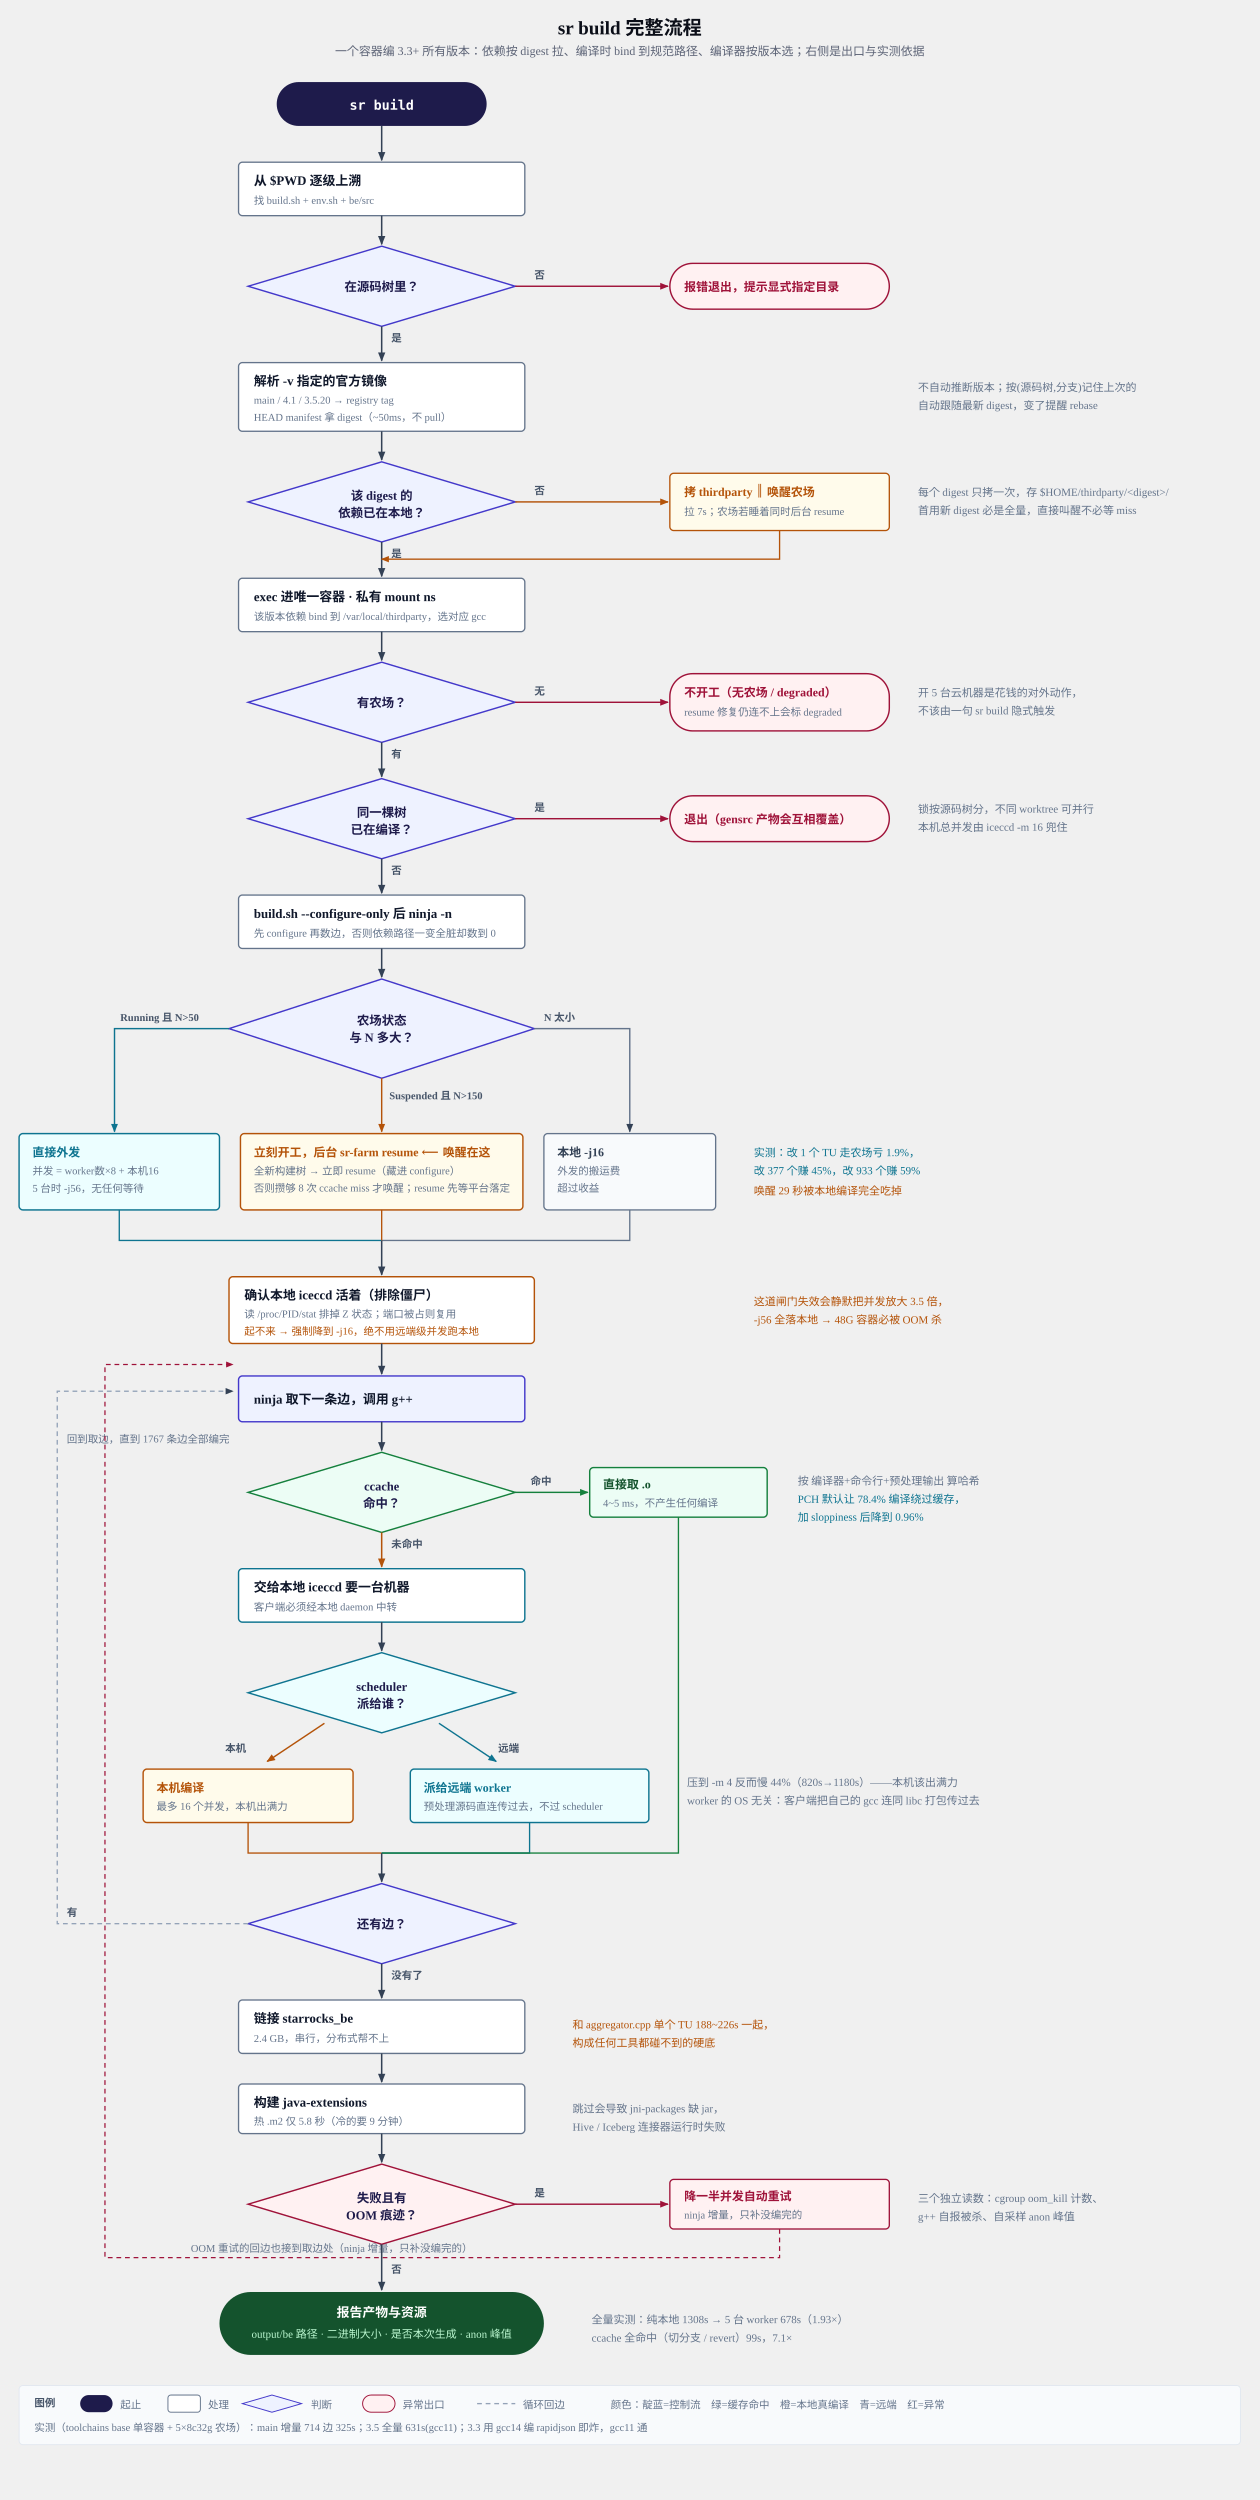
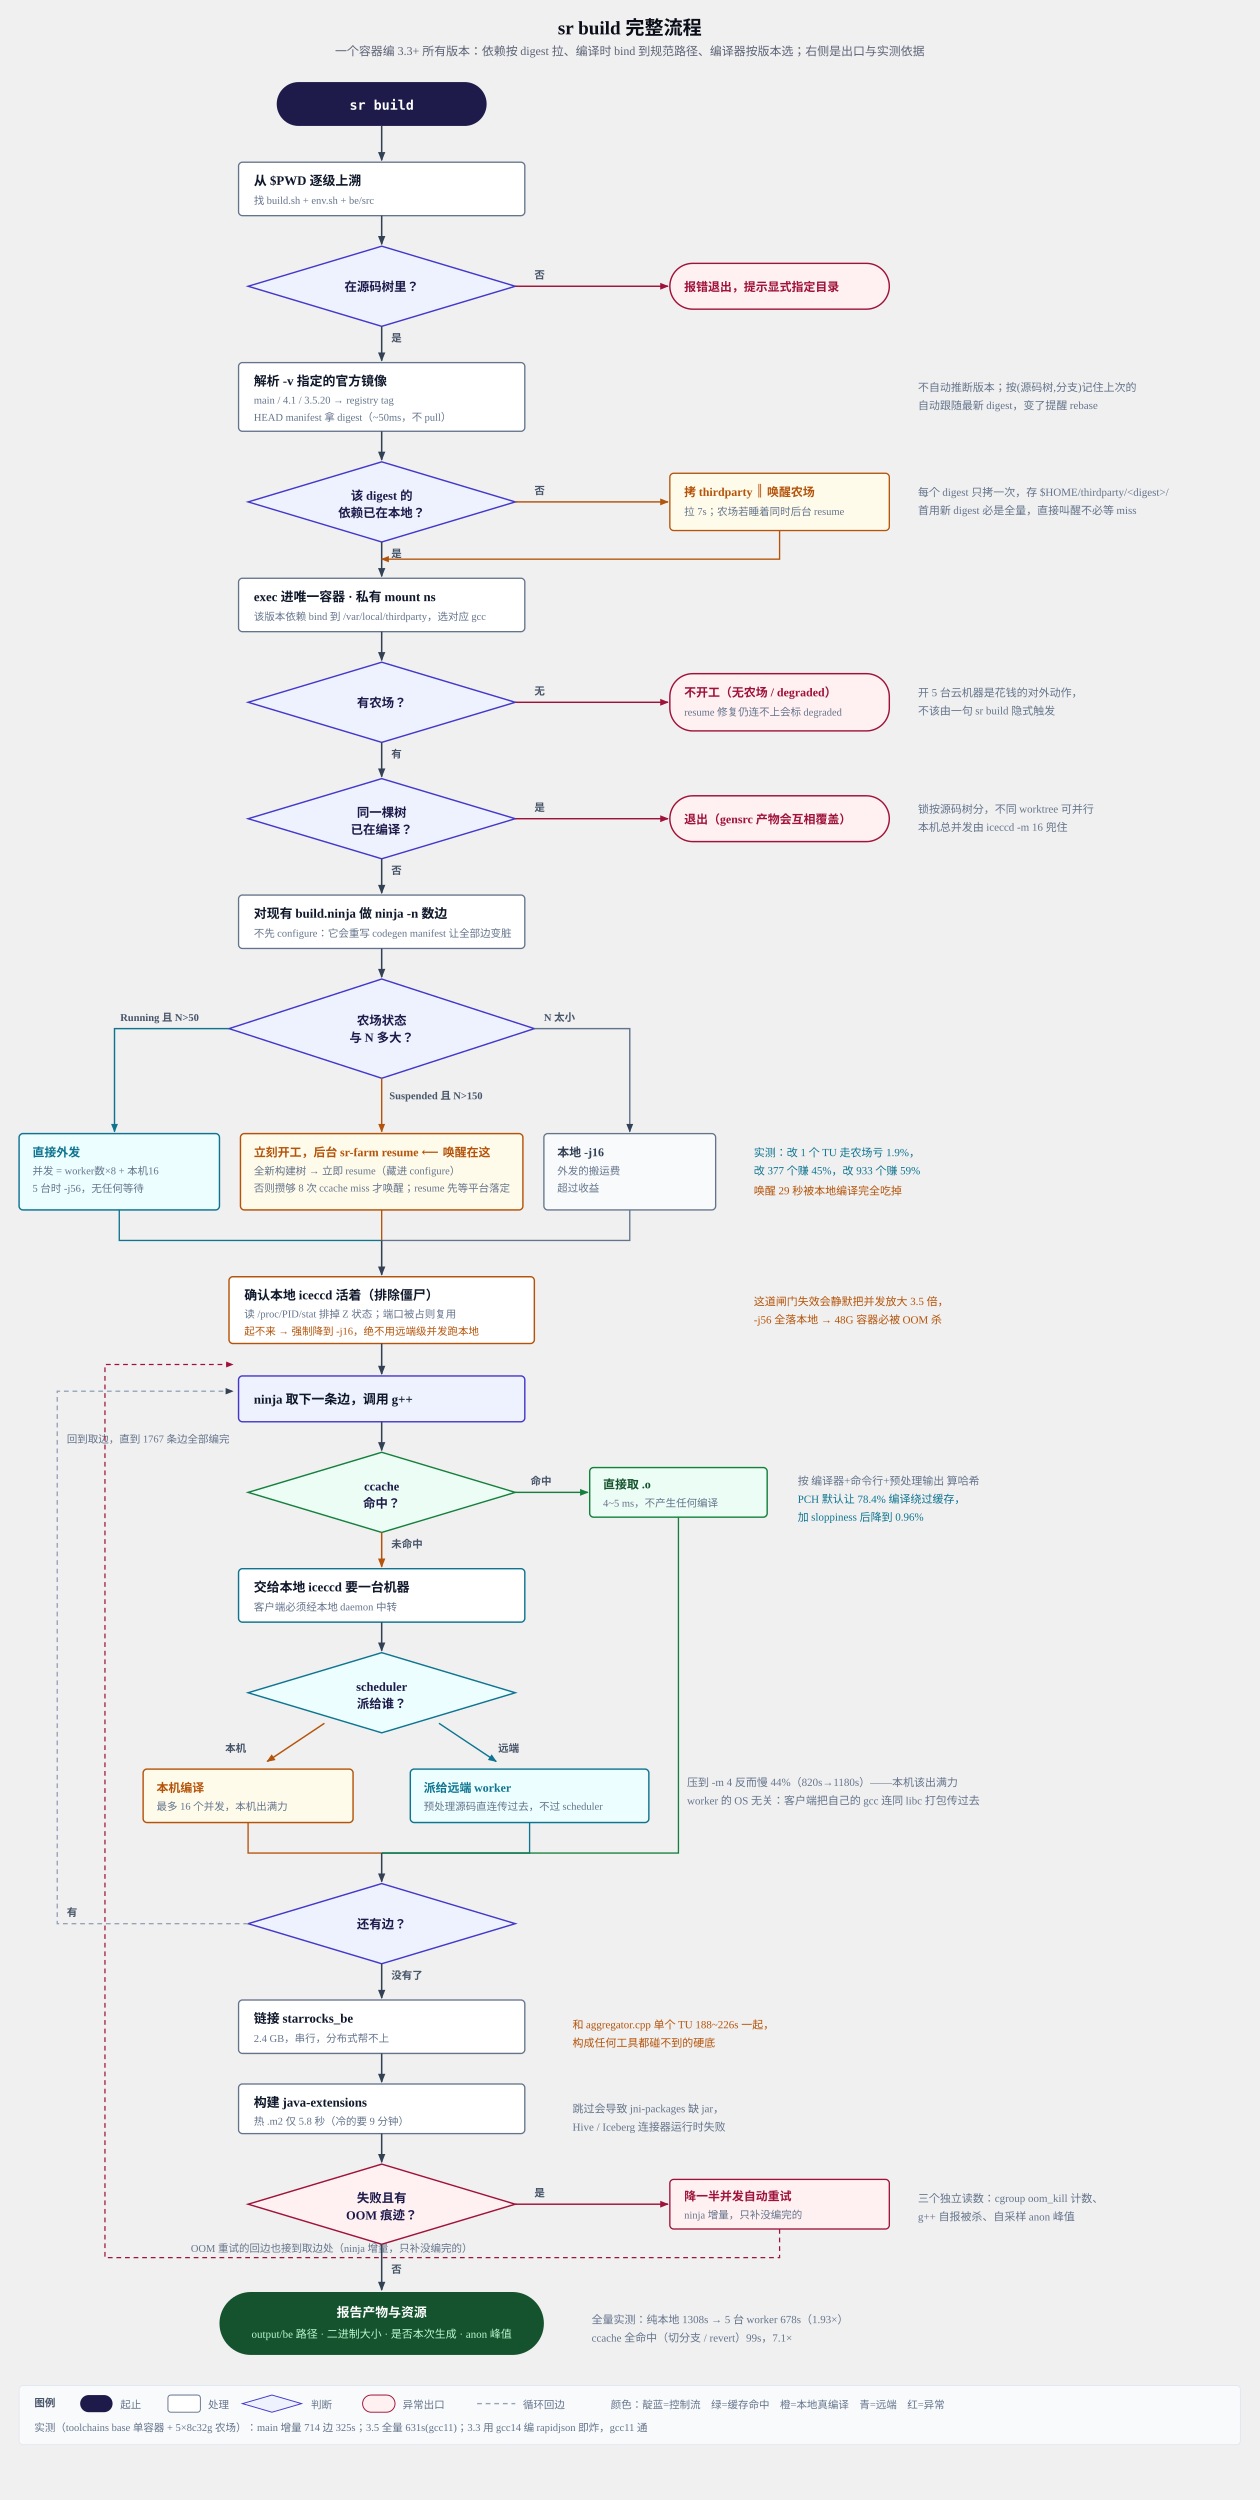
<svg xmlns="http://www.w3.org/2000/svg" width="1320" height="2620" viewBox="0 0 1320 2620">
  <defs>
    <marker id="a" viewBox="0 0 10 10" refX="9" refY="5" markerWidth="6" markerHeight="6" orient="auto">
      <polygon points="0,1 10,5 0,9" fill="#334155" />
    </marker>
    <marker id="ar" viewBox="0 0 10 10" refX="9" refY="5" markerWidth="6" markerHeight="6" orient="auto">
      <polygon points="0,1 10,5 0,9" fill="#9f1239" />
    </marker>
    <marker id="ag" viewBox="0 0 10 10" refX="9" refY="5" markerWidth="6" markerHeight="6" orient="auto">
      <polygon points="0,1 10,5 0,9" fill="#15803d" />
    </marker>
    <marker id="ac" viewBox="0 0 10 10" refX="9" refY="5" markerWidth="6" markerHeight="6" orient="auto">
      <polygon points="0,1 10,5 0,9" fill="#0e7490" />
    </marker>
    <marker id="ao" viewBox="0 0 10 10" refX="9" refY="5" markerWidth="6" markerHeight="6" orient="auto">
      <polygon points="0,1 10,5 0,9" fill="#b45309" />
    </marker>
  </defs>
  <style>
    .t{font-size:13.5px;fill:#0f172a;font-weight:600}
    .s{font-size:11px;fill:#64748b}
    .d{font-size:13px;fill:#1e1b4b;font-weight:600}
    .lb{font-size:11px;fill:#475569;font-weight:600}
    .note{font-size:11.5px;fill:#64748b}
    .noteK{font-size:11.5px;fill:#0e7490}
    .noteW{font-size:11.5px;fill:#b45309}
    .m{font-family:"SF Mono",Menlo,monospace}
  </style>
  <text x="660" y="36" text-anchor="middle" font-size="20" font-weight="700" fill="#0b0e18">sr build 完整流程</text>
  <text x="660" y="58" text-anchor="middle" font-size="12.5" fill="#5c6376">一个容器编 3.3+ 所有版本：依赖按 digest 拉、编译时 bind 到规范路径、编译器按版本选；右侧是出口与实测依据</text>
  <rect x="290" y="86" width="220" height="46" rx="23" fill="#1e1b4b" />
  <text x="400" y="115" text-anchor="middle" font-size="14" font-weight="700" fill="#fff" class="m">sr build</text>
  <line x1="400" y1="132" x2="400" y2="168" stroke="#334155" stroke-width="1.6" marker-end="url(#a)" />
  <rect x="250" y="170" width="300" height="56" rx="4" fill="#fff" stroke="#64748b" stroke-width="1.4" />
  <text x="266" y="194" class="t">从 $PWD 逐级上溯</text>
  <text x="266" y="214" class="s">找 build.sh + env.sh + be/src</text>
  <line x1="400" y1="226" x2="400" y2="256" stroke="#334155" stroke-width="1.6" marker-end="url(#a)" />
  <polygon points="400,258 540,300 400,342 260,300" fill="#eef2ff" stroke="#4338ca" stroke-width="1.5" />
  <text x="400" y="305" text-anchor="middle" class="d">在源码树里？</text>
  <text x="410" y="358" class="lb">是</text>
  <line x1="400" y1="342" x2="400" y2="378" stroke="#334155" stroke-width="1.6" marker-end="url(#a)" />
  <line x1="540" y1="300" x2="700" y2="300" stroke="#9f1239" stroke-width="1.5" marker-end="url(#ar)" />
  <text x="560" y="292" class="lb" fill="#9f1239">否</text>
  <rect x="702" y="276" width="230" height="48" rx="24" fill="#fff1f2" stroke="#9f1239" stroke-width="1.5" />
  <text x="717" y="305" font-size="12.5" fill="#9f1239" font-weight="600">报错退出，提示显式指定目录</text>
  <rect x="250" y="380" width="300" height="72" rx="4" fill="#fff" stroke="#64748b" stroke-width="1.4" />
  <text x="266" y="404" class="t">解析 -v 指定的官方镜像</text>
  <text x="266" y="423" class="s">main / 4.1 / 3.5.20 → registry tag</text>
  <text x="266" y="441" class="s">HEAD manifest 拿 digest（~50ms，不 pull）</text>
  <text x="962" y="410" class="note">不自动推断版本；按(源码树,分支)记住上次的</text>
  <text x="962" y="429" class="note">自动跟随最新 digest，变了提醒 rebase</text>
  <line x1="400" y1="452" x2="400" y2="482" stroke="#334155" stroke-width="1.6" marker-end="url(#a)" />
  <polygon points="400,484 540,526 400,568 260,526" fill="#eef2ff" stroke="#4338ca" stroke-width="1.5" />
  <text x="400" y="524" text-anchor="middle" class="d">该 digest 的</text>
  <text x="400" y="542" text-anchor="middle" class="d">依赖已在本地？</text>
  <text x="410" y="584" class="lb">是</text>
  <line x1="400" y1="568" x2="400" y2="604" stroke="#334155" stroke-width="1.6" marker-end="url(#a)" />
  <line x1="540" y1="526" x2="700" y2="526" stroke="#b45309" stroke-width="1.5" marker-end="url(#ao)" />
  <text x="560" y="518" class="lb" fill="#b45309">否</text>
  <rect x="702" y="496" width="230" height="60" rx="4" fill="#fffbeb" stroke="#b45309" stroke-width="1.4" />
  <text x="717" y="520" font-size="12.5" fill="#b45309" font-weight="600">拷 thirdparty ∥ 唤醒农场</text>
  <text x="717" y="540" class="s">拉 7s；农场若睡着同时后台 resume</text>
  <path d="M817 556 L817 586 L400 586" fill="none" stroke="#b45309" stroke-width="1.4" marker-end="url(#ao)" />
  <text x="962" y="520" class="note">每个 digest 只拷一次，存 $HOME/thirdparty/&lt;digest&gt;/</text>
  <text x="962" y="539" class="note">首用新 digest 必是全量，直接叫醒不必等 miss</text>
  <rect x="250" y="606" width="300" height="56" rx="4" fill="#fff" stroke="#64748b" stroke-width="1.4" />
  <text x="266" y="630" class="t">exec 进唯一容器 · 私有 mount ns</text>
  <text x="266" y="650" class="s">该版本依赖 bind 到 /var/local/thirdparty，选对应 gcc</text>
  <line x1="400" y1="662" x2="400" y2="692" stroke="#334155" stroke-width="1.6" marker-end="url(#a)" />
  <polygon points="400,694 540,736 400,778 260,736" fill="#eef2ff" stroke="#4338ca" stroke-width="1.5" />
  <text x="400" y="741" text-anchor="middle" class="d">有农场？</text>
  <text x="410" y="794" class="lb">有</text>
  <line x1="400" y1="778" x2="400" y2="814" stroke="#334155" stroke-width="1.6" marker-end="url(#a)" />
  <line x1="540" y1="736" x2="700" y2="736" stroke="#9f1239" stroke-width="1.5" marker-end="url(#ar)" />
  <text x="560" y="728" class="lb" fill="#9f1239">无</text>
  <rect x="702" y="706" width="230" height="60" rx="24" fill="#fff1f2" stroke="#9f1239" stroke-width="1.5" />
  <text x="717" y="730" font-size="12.5" fill="#9f1239" font-weight="600">不开工（无农场 / degraded）</text>
  <text x="717" y="750" class="s">resume 修复仍连不上会标 degraded</text>
  <text x="962" y="730" class="note">开 5 台云机器是花钱的对外动作，</text>
  <text x="962" y="749" class="note">不该由一句 sr build 隐式触发</text>
  <polygon points="400,816 540,858 400,900 260,858" fill="#eef2ff" stroke="#4338ca" stroke-width="1.5" />
  <text x="400" y="856" text-anchor="middle" class="d">同一棵树</text>
  <text x="400" y="874" text-anchor="middle" class="d">已在编译？</text>
  <text x="410" y="916" class="lb">否</text>
  <line x1="400" y1="900" x2="400" y2="936" stroke="#334155" stroke-width="1.6" marker-end="url(#a)" />
  <line x1="540" y1="858" x2="700" y2="858" stroke="#9f1239" stroke-width="1.5" marker-end="url(#ar)" />
  <text x="560" y="850" class="lb" fill="#9f1239">是</text>
  <rect x="702" y="834" width="230" height="48" rx="24" fill="#fff1f2" stroke="#9f1239" stroke-width="1.5" />
  <text x="717" y="863" font-size="12.5" fill="#9f1239" font-weight="600">退出（gensrc 产物会互相覆盖）</text>
  <text x="962" y="852" class="note">锁按源码树分，不同 worktree 可并行</text>
  <text x="962" y="871" class="note">本机总并发由 iceccd -m 16 兜住</text>
  <rect x="250" y="938" width="300" height="56" rx="4" fill="#fff" stroke="#64748b" stroke-width="1.4" />
-   <text x="266" y="962" class="t">build.sh --configure-only 后 ninja -n</text>
-   <text x="266" y="982" class="s">先 configure 再数边，否则依赖路径一变全脏却数到 0</text>
+   <text x="266" y="962" class="t">对现有 build.ninja 做 ninja -n 数边</text>
+   <text x="266" y="982" class="s">不先 configure：它会重写 codegen manifest 让全部边变脏</text>
  <line x1="400" y1="994" x2="400" y2="1024" stroke="#334155" stroke-width="1.6" marker-end="url(#a)" />
  <polygon points="400,1026 560,1078 400,1130 240,1078" fill="#eef2ff" stroke="#4338ca" stroke-width="1.5" />
  <text x="400" y="1074" text-anchor="middle" class="d">农场状态</text>
  <text x="400" y="1092" text-anchor="middle" class="d">与 N 多大？</text>
  <path d="M240 1078 L120 1078 L120 1186" fill="none" stroke="#0e7490" stroke-width="1.5" marker-end="url(#ac)" />
  <text x="126" y="1070" class="lb" fill="#0e7490">Running 且 N&gt;50</text>
  <rect x="20" y="1188" width="210" height="80" rx="4" fill="#ecfeff" stroke="#0e7490" stroke-width="1.5" />
  <text x="34" y="1212" font-size="12.5" fill="#0e7490" font-weight="600">直接外发</text>
  <text x="34" y="1231" class="s">并发 = worker数×8 + 本机16</text>
  <text x="34" y="1249" class="s">5 台时 -j56，无任何等待</text>
  <line x1="400" y1="1130" x2="400" y2="1186" stroke="#b45309" stroke-width="1.5" marker-end="url(#ao)" />
  <text x="408" y="1152" class="lb" fill="#b45309">Suspended 且 N&gt;150</text>
  <rect x="252" y="1188" width="296" height="80" rx="4" fill="#fffbeb" stroke="#b45309" stroke-width="1.5" />
  <text x="266" y="1212" font-size="12.5" fill="#b45309" font-weight="600">立刻开工，后台 sr-farm resume ⟵ 唤醒在这</text>
  <text x="266" y="1231" class="s">全新构建树 → 立即 resume（藏进 configure）</text>
  <text x="266" y="1249" class="s">否则攒够 8 次 ccache miss 才唤醒；resume 先等平台落定</text>
  <path d="M560 1078 L660 1078 L660 1186" fill="none" stroke="#64748b" stroke-width="1.5" marker-end="url(#a)" />
  <text x="570" y="1070" class="lb">N 太小</text>
  <rect x="570" y="1188" width="180" height="80" rx="4" fill="#f8fafc" stroke="#64748b" stroke-width="1.4" />
  <text x="584" y="1212" font-size="12.5" fill="#334155" font-weight="600">本地 -j16</text>
  <text x="584" y="1231" class="s">外发的搬运费</text>
  <text x="584" y="1249" class="s">超过收益</text>
  <text x="790" y="1212" class="noteK">实测：改 1 个 TU 走农场亏 1.9%，</text>
  <text x="790" y="1231" class="noteK">改 377 个赚 45%，改 933 个赚 59%</text>
  <text x="790" y="1252" class="noteW">唤醒 29 秒被本地编译完全吃掉</text>
  <path d="M125 1268 L125 1300 L400 1300" fill="none" stroke="#0e7490" stroke-width="1.4" />
  <path d="M660 1268 L660 1300 L400 1300" fill="none" stroke="#64748b" stroke-width="1.4" />
  <line x1="400" y1="1268" x2="400" y2="1300" stroke="#b45309" stroke-width="1.4" />
  <line x1="400" y1="1300" x2="400" y2="1336" stroke="#334155" stroke-width="1.6" marker-end="url(#a)" />
  <rect x="240" y="1338" width="320" height="70" rx="4" fill="#fff" stroke="#b45309" stroke-width="1.5" />
  <text x="256" y="1362" class="t">确认本地 iceccd 活着（排除僵尸）</text>
  <text x="256" y="1381" class="s">读 /proc/PID/stat 排掉 Z 状态；端口被占则复用</text>
  <text x="256" y="1399" style="font-size:11px" fill="#b45309">起不来 → 强制降到 -j16，绝不用远端级并发跑本地</text>
  <text x="790" y="1368" class="noteW">这道闸门失效会静默把并发放大 3.5 倍，</text>
  <text x="790" y="1387" class="noteW">-j56 全落本地 → 48G 容器必被 OOM 杀</text>
  <line x1="400" y1="1408" x2="400" y2="1440" stroke="#334155" stroke-width="1.6" marker-end="url(#a)" />
  <rect x="250" y="1442" width="300" height="48" rx="4" fill="#eef2ff" stroke="#4338ca" stroke-width="1.5" />
  <text x="266" y="1471" class="t">ninja 取下一条边，调用 g++</text>
  <line x1="400" y1="1490" x2="400" y2="1520" stroke="#334155" stroke-width="1.6" marker-end="url(#a)" />
  <polygon points="400,1522 540,1564 400,1606 260,1564" fill="#ecfdf5" stroke="#15803d" stroke-width="1.5" />
  <text x="400" y="1562" text-anchor="middle" class="d" fill="#14532d">ccache</text>
  <text x="400" y="1580" text-anchor="middle" class="d" fill="#14532d">命中？</text>
  <line x1="540" y1="1564" x2="616" y2="1564" stroke="#15803d" stroke-width="1.5" marker-end="url(#ag)" />
  <text x="556" y="1556" class="lb" fill="#15803d">命中</text>
  <rect x="618" y="1538" width="186" height="52" rx="4" fill="#ecfdf5" stroke="#15803d" stroke-width="1.5" />
  <text x="632" y="1560" font-size="12.5" fill="#14532d" font-weight="600">直接取 .o</text>
  <text x="632" y="1579" class="s">4~5 ms，不产生任何编译</text>
  <text x="836" y="1556" class="note">按 编译器+命令行+预处理输出 算哈希</text>
  <text x="836" y="1575" class="noteK">PCH 默认让 78.4% 编译绕过缓存，</text>
  <text x="836" y="1594" class="noteK">加 sloppiness 后降到 0.96%</text>
  <text x="410" y="1622" class="lb" fill="#b45309">未命中</text>
  <line x1="400" y1="1606" x2="400" y2="1642" stroke="#b45309" stroke-width="1.6" marker-end="url(#ao)" />
  <rect x="250" y="1644" width="300" height="56" rx="4" fill="#fff" stroke="#0e7490" stroke-width="1.5" />
  <text x="266" y="1668" class="t" fill="#0e7490">交给本地 iceccd 要一台机器</text>
  <text x="266" y="1688" class="s">客户端必须经本地 daemon 中转</text>
  <line x1="400" y1="1700" x2="400" y2="1730" stroke="#334155" stroke-width="1.6" marker-end="url(#a)" />
  <polygon points="400,1732 540,1774 400,1816 260,1774" fill="#ecfeff" stroke="#0e7490" stroke-width="1.5" />
  <text x="400" y="1772" text-anchor="middle" class="d" fill="#0e7490">scheduler</text>
  <text x="400" y="1790" text-anchor="middle" class="d" fill="#0e7490">派给谁？</text>
  <path d="M340 1806 L280 1846" fill="none" stroke="#b45309" stroke-width="1.5" marker-end="url(#ao)" />
  <text x="236" y="1836" class="lb" fill="#b45309">本机</text>
  <path d="M460 1806 L520 1846" fill="none" stroke="#0e7490" stroke-width="1.5" marker-end="url(#ac)" />
  <text x="522" y="1836" class="lb" fill="#0e7490">远端</text>
  <rect x="150" y="1854" width="220" height="56" rx="4" fill="#fffbeb" stroke="#b45309" stroke-width="1.5" />
  <text x="164" y="1878" font-size="12.5" fill="#b45309" font-weight="600">本机编译</text>
  <text x="164" y="1897" class="s">最多 16 个并发，本机出满力</text>
  <rect x="430" y="1854" width="250" height="56" rx="4" fill="#ecfeff" stroke="#0e7490" stroke-width="1.5" />
  <text x="444" y="1878" font-size="12.5" fill="#0e7490" font-weight="600">派给远端 worker</text>
  <text x="444" y="1897" class="s">预处理源码直连传过去，不过 scheduler</text>
  <text x="720" y="1872" class="note">压到 -m 4 反而慢 44%（820s→1180s）——本机该出满力</text>
  <text x="720" y="1891" class="note">worker 的 OS 无关：客户端把自己的 gcc 连同 libc 打包传过去</text>
  <path d="M260 1910 L260 1942 L400 1942" fill="none" stroke="#b45309" stroke-width="1.4" />
  <path d="M555 1910 L555 1942 L400 1942" fill="none" stroke="#0e7490" stroke-width="1.4" />
  <path d="M711 1590 L711 1942 L400 1942" fill="none" stroke="#15803d" stroke-width="1.4" />
  <line x1="400" y1="1942" x2="400" y2="1972" stroke="#334155" stroke-width="1.6" marker-end="url(#a)" />
  <polygon points="400,1974 540,2016 400,2058 260,2016" fill="#eef2ff" stroke="#4338ca" stroke-width="1.5" />
  <text x="400" y="2021" text-anchor="middle" class="d">还有边？</text>
  <path d="M260 2016 L60 2016 L60 1458 L244 1458" fill="none" stroke="#94a3b8" stroke-width="1.4" stroke-dasharray="5 4" marker-end="url(#a)" />
  <text x="70" y="2008" class="lb">有</text>
  <text x="200" y="2360" class="s">OOM 重试的回边也接到取边处（ninja 增量，只补没编完的）</text>
  <text x="70" y="1512" class="s">回到取边，直到 1767 条边全部编完</text>
  <text x="410" y="2074" class="lb">没有了</text>
  <line x1="400" y1="2058" x2="400" y2="2094" stroke="#334155" stroke-width="1.6" marker-end="url(#a)" />
  <rect x="250" y="2096" width="300" height="56" rx="4" fill="#fff" stroke="#64748b" stroke-width="1.4" />
  <text x="266" y="2120" class="t">链接 starrocks_be</text>
  <text x="266" y="2140" class="s">2.4 GB，串行，分布式帮不上</text>
  <text x="600" y="2126" class="noteW">和 aggregator.cpp 单个 TU 188~226s 一起，</text>
  <text x="600" y="2145" class="noteW">构成任何工具都碰不到的硬底</text>
  <line x1="400" y1="2152" x2="400" y2="2182" stroke="#334155" stroke-width="1.6" marker-end="url(#a)" />
  <rect x="250" y="2184" width="300" height="52" rx="4" fill="#fff" stroke="#64748b" stroke-width="1.4" />
  <text x="266" y="2208" class="t">构建 java-extensions</text>
  <text x="266" y="2227" class="s">热 .m2 仅 5.8 秒（冷的要 9 分钟）</text>
  <text x="600" y="2214" class="note">跳过会导致 jni-packages 缺 jar，</text>
  <text x="600" y="2233" class="note">Hive / Iceberg 连接器运行时失败</text>
  <line x1="400" y1="2236" x2="400" y2="2266" stroke="#334155" stroke-width="1.6" marker-end="url(#a)" />
  <polygon points="400,2268 540,2310 400,2352 260,2310" fill="#fff1f2" stroke="#9f1239" stroke-width="1.5" />
  <text x="400" y="2308" text-anchor="middle" class="d" fill="#9f1239">失败且有</text>
  <text x="400" y="2326" text-anchor="middle" class="d" fill="#9f1239">OOM 痕迹？</text>
  <line x1="540" y1="2310" x2="700" y2="2310" stroke="#9f1239" stroke-width="1.5" marker-end="url(#ar)" />
  <text x="560" y="2302" class="lb" fill="#9f1239">是</text>
  <rect x="702" y="2284" width="230" height="52" rx="4" fill="#fff1f2" stroke="#9f1239" stroke-width="1.4" />
  <text x="717" y="2306" font-size="12.5" fill="#9f1239" font-weight="600">降一半并发自动重试</text>
  <text x="717" y="2325" class="s">ninja 增量，只补没编完的</text>
  <path d="M817 2336 L817 2366 L110 2366 L110 1430 L244 1430" fill="none" stroke="#9f1239" stroke-width="1.3" stroke-dasharray="5 4" marker-end="url(#ar)" />
  <text x="962" y="2308" class="note">三个独立读数：cgroup oom_kill 计数、</text>
  <text x="962" y="2327" class="note">g++ 自报被杀、自采样 anon 峰值</text>
  <text x="410" y="2382" class="lb">否</text>
  <line x1="400" y1="2352" x2="400" y2="2400" stroke="#334155" stroke-width="1.6" marker-end="url(#a)" />
  <rect x="230" y="2402" width="340" height="66" rx="33" fill="#14532d" />
  <text x="400" y="2428" text-anchor="middle" font-size="13.5" font-weight="700" fill="#fff">报告产物与资源</text>
  <text x="400" y="2450" text-anchor="middle" font-size="11.5" fill="#bbf7d0">output/be 路径 · 二进制大小 · 是否本次生成 · anon 峰值</text>
  <text x="620" y="2435" class="note">全量实测：纯本地 1308s → 5 台 worker 678s（1.93×）</text>
  <text x="620" y="2454" class="note">ccache 全命中（切分支 / revert）99s，7.1×</text>
  <rect x="20" y="2500" width="1280" height="62" rx="4" fill="#f8fafc" stroke="#e2e8f0" stroke-width="1" />
  <text x="36" y="2522" class="lb">图例</text>
  <rect x="84" y="2510" width="34" height="18" rx="9" fill="#1e1b4b" />
  <text x="126" y="2524" class="s">起止</text>
  <rect x="176" y="2510" width="34" height="18" rx="3" fill="#fff" stroke="#64748b" />
  <text x="218" y="2524" class="s">处理</text>
  <polygon points="285,2510 316,2519 285,2528 254,2519" fill="#eef2ff" stroke="#4338ca" />
  <text x="326" y="2524" class="s">判断</text>
  <rect x="380" y="2510" width="34" height="18" rx="9" fill="#fff1f2" stroke="#9f1239" />
  <text x="422" y="2524" class="s">异常出口</text>
  <line x1="500" y1="2519" x2="540" y2="2519" stroke="#94a3b8" stroke-width="1.4" stroke-dasharray="5 4" />
  <text x="548" y="2524" class="s">循环回边</text>
  <text x="640" y="2524" class="s">颜色：靛蓝=控制流　绿=缓存命中　橙=本地真编译　青=远端　红=异常</text>
  <text x="36" y="2548" class="s">实测（toolchains base 单容器 + 5×8c32g 农场）：main 增量 714 边 325s；3.5 全量 631s(gcc11)；3.3 用 gcc14 编 rapidjson 即炸，gcc11 通</text>
</svg>
